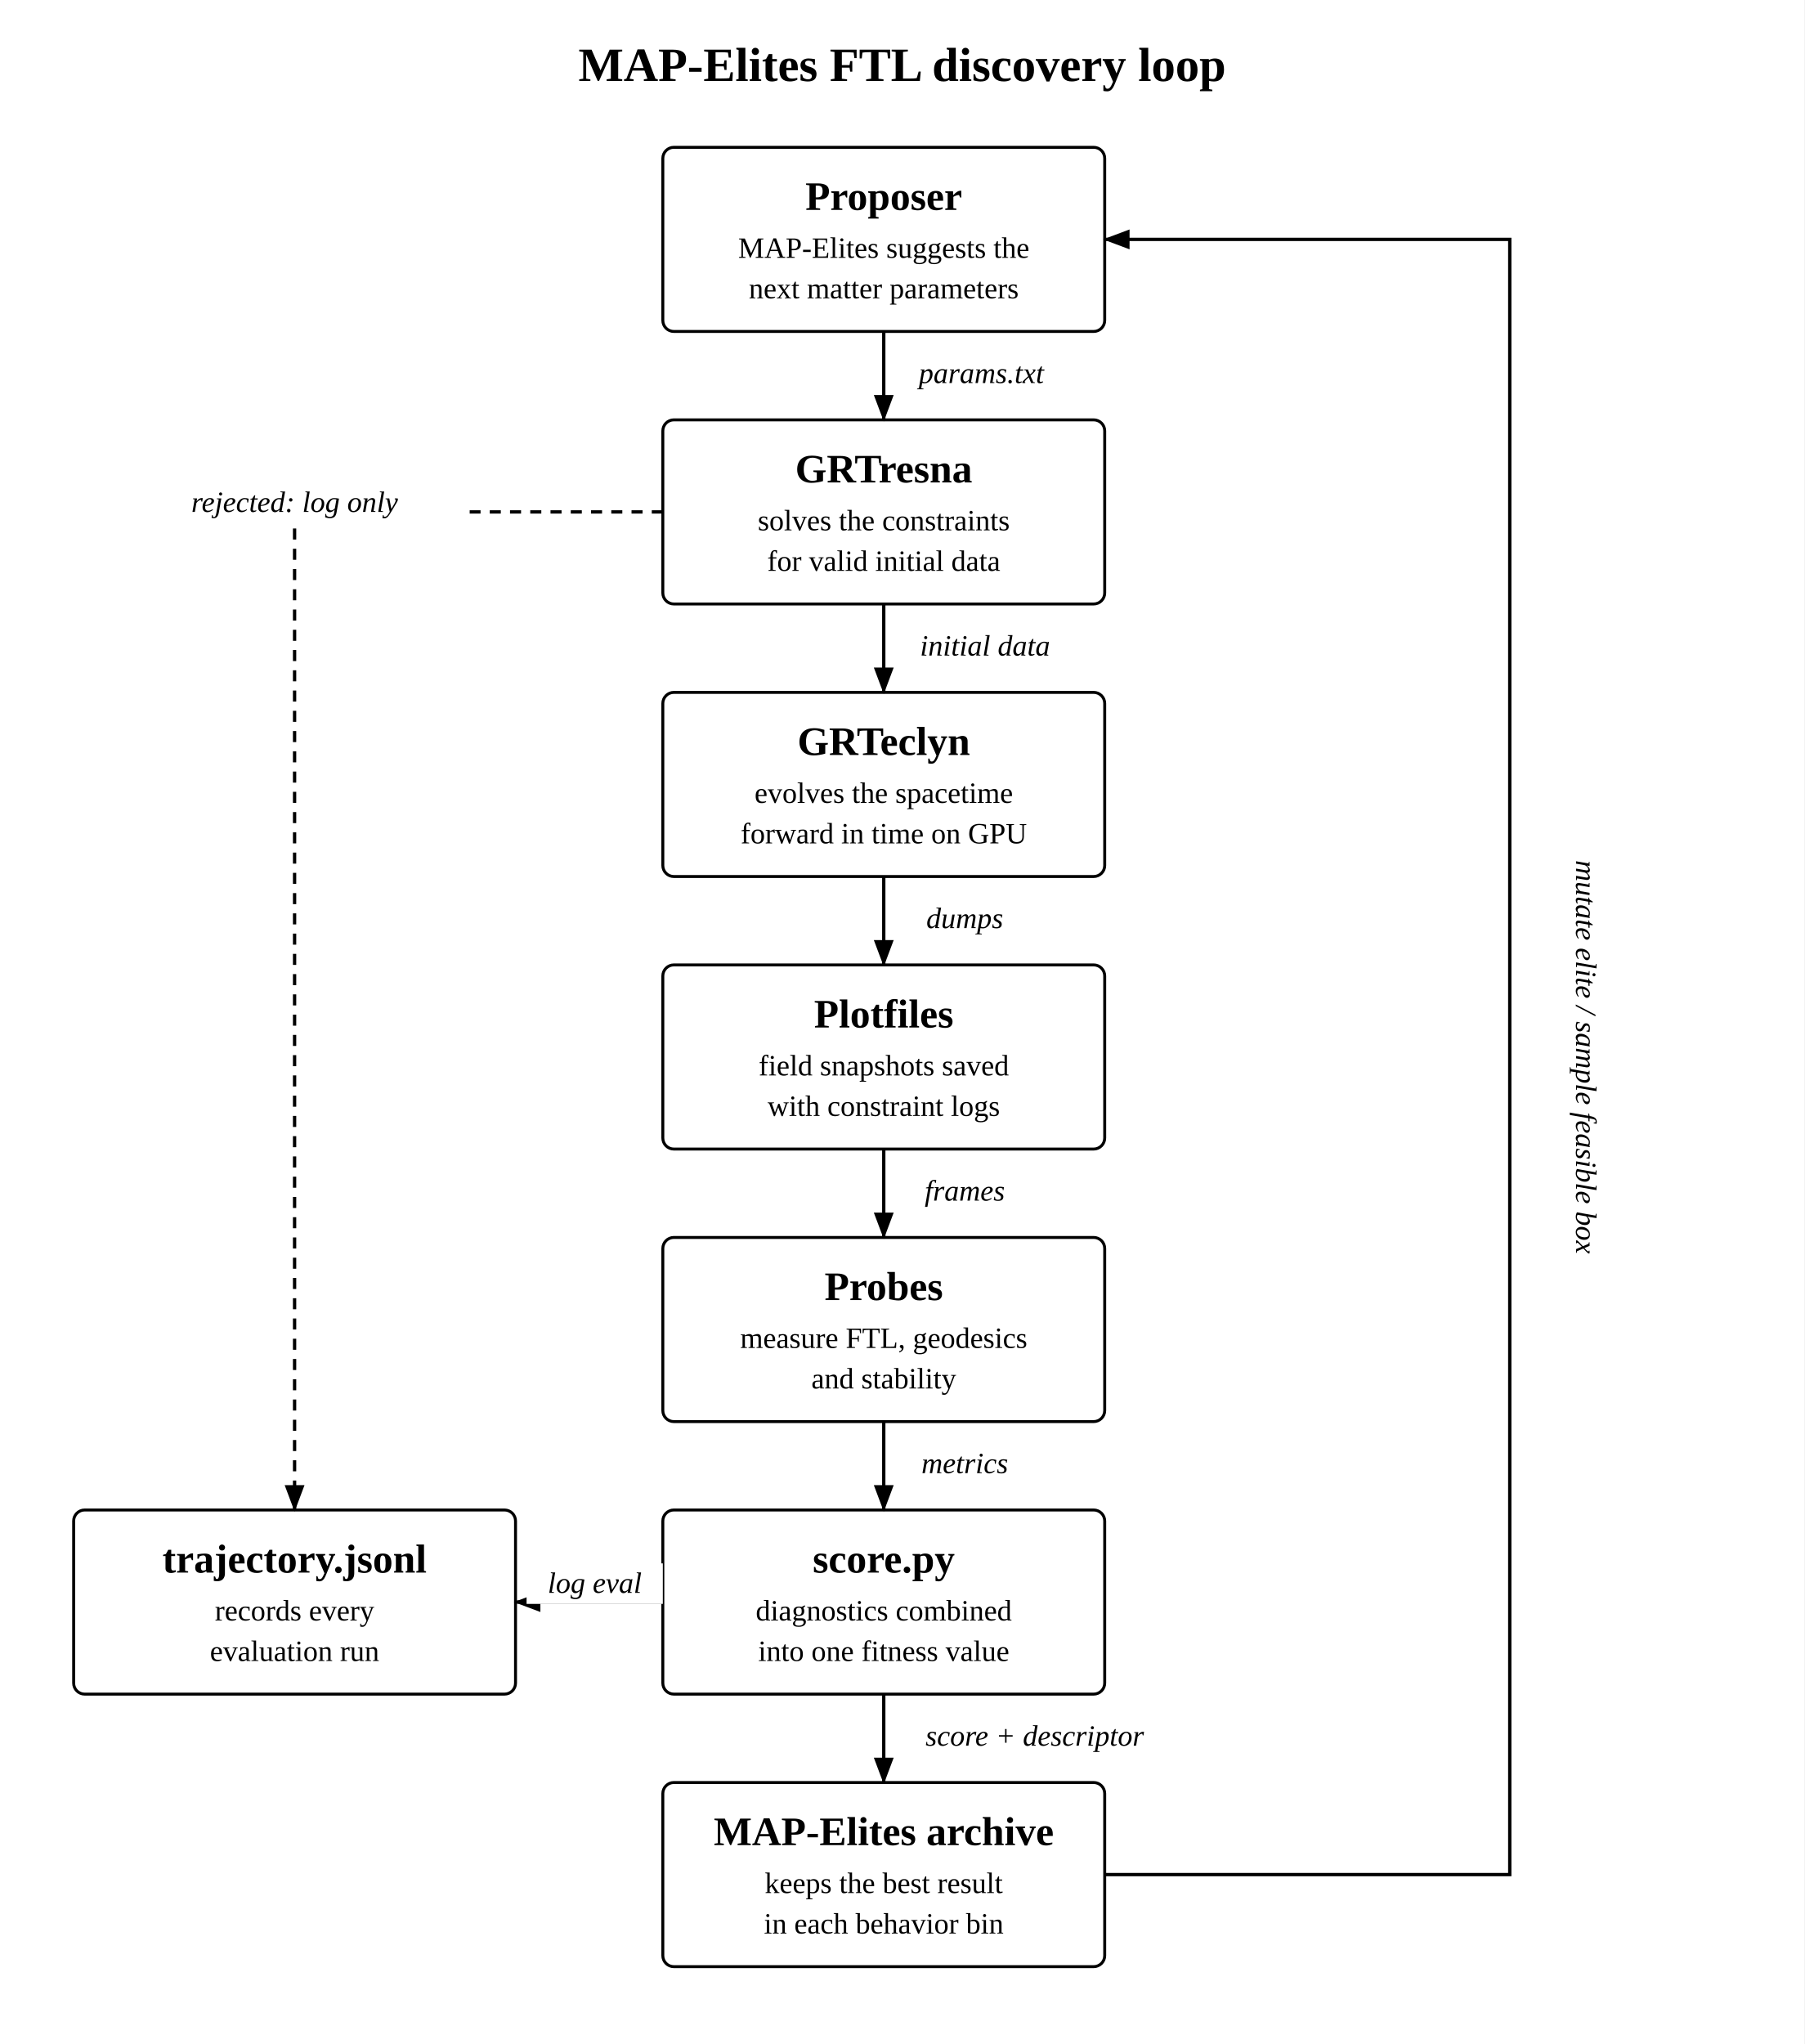
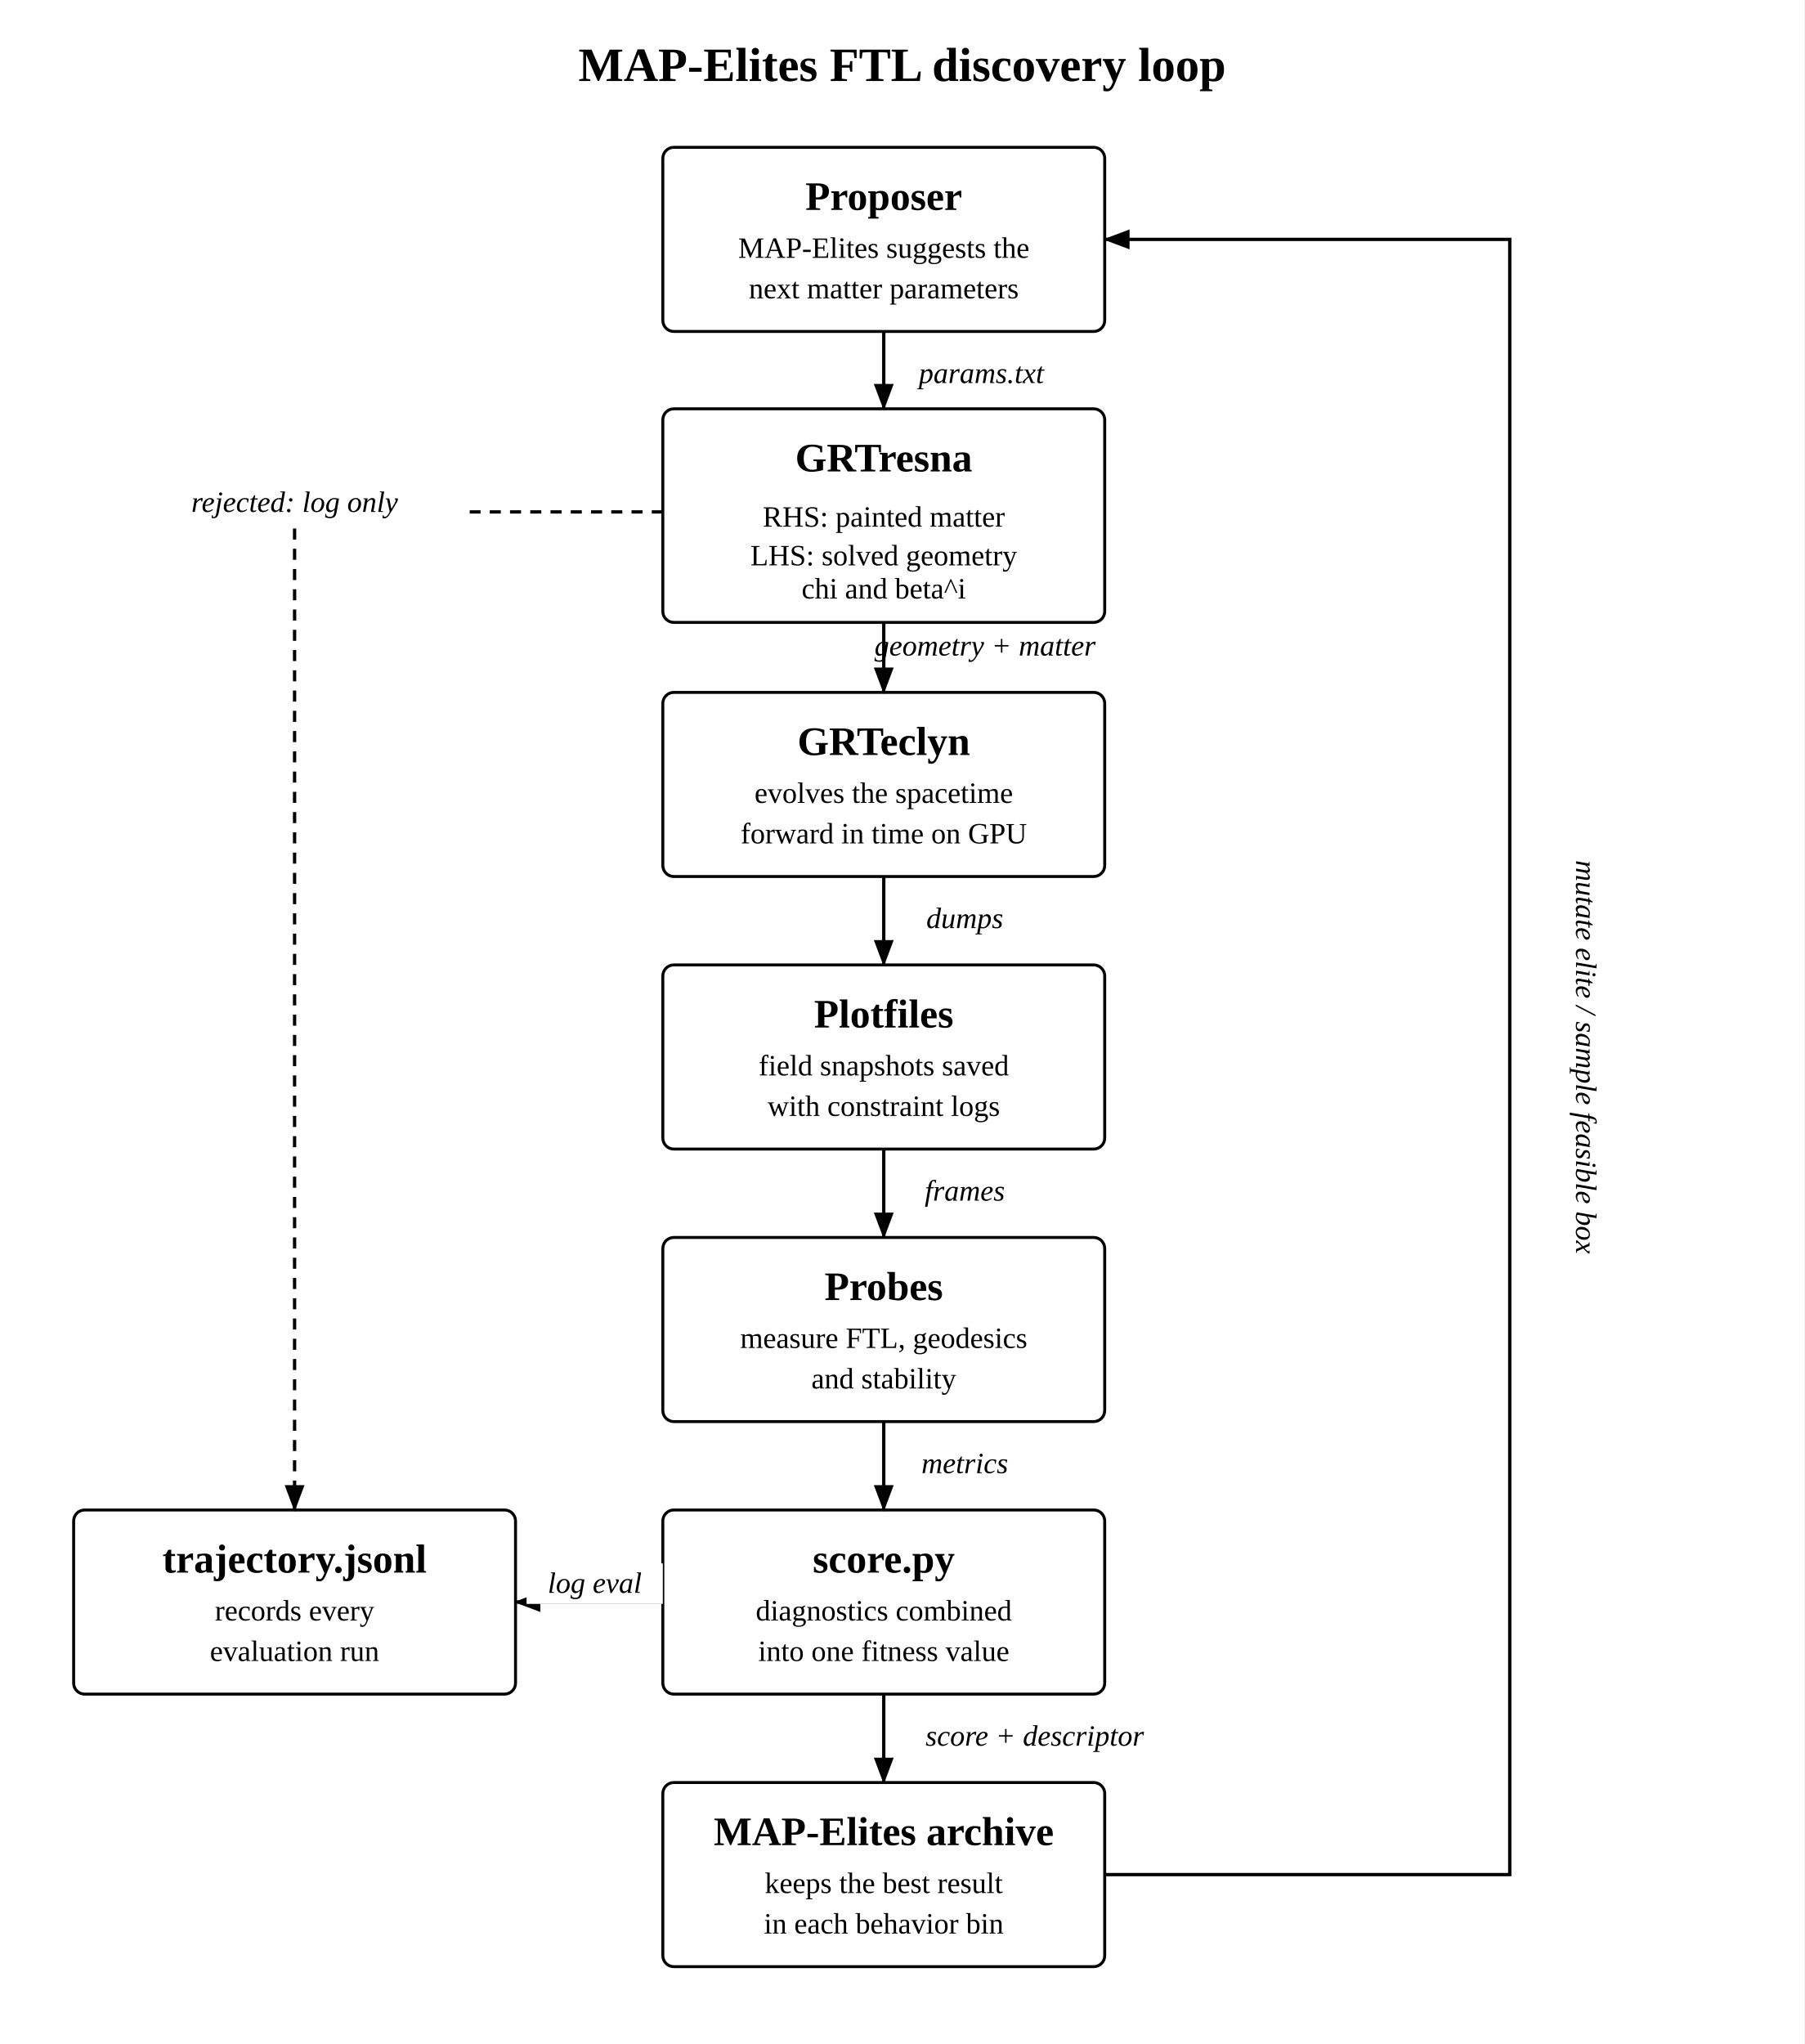
<svg xmlns="http://www.w3.org/2000/svg" width="980" height="1110" viewBox="0 0 980 1110" role="img" aria-labelledby="title desc">
  <defs>
    <marker id="arrow" markerWidth="9" markerHeight="9" refX="7.5" refY="3" orient="auto" markerUnits="strokeWidth">
      <path d="M0,0 L0,6 L8,3 z" fill="#000000" />
    </marker>
  </defs>
  <rect x="0" y="0" width="980" height="1110" fill="#ffffff" />
  <style>
    text { font-family: "Times New Roman", Times, Georgia, serif; fill: #000000; }
    .box { fill: #ffffff; stroke: #000000; stroke-width: 1.6; }
    .name { font-size: 22px; font-weight: 700; text-anchor: middle; }
    .desc { font-size: 16px; text-anchor: middle; }
    .edge { fill: none; stroke: #000000; stroke-width: 1.8; marker-end: url(#arrow); }
    .dash { stroke-dasharray: 6 5; }
    .lbl { font-size: 16px; font-style: italic; text-anchor: middle; }
    .lblbg { fill: #ffffff; }
    .title { font-size: 26px; font-weight: 700; text-anchor: middle; }
  </style>
  <text class="title" x="490" y="44">MAP-Elites FTL discovery loop</text>
  <rect class="box" x="360" y="80" width="240" height="100" rx="6" />
  <text class="name" x="480" y="114">Proposer</text>
  <text class="desc" x="480" y="140">MAP-Elites suggests the</text>
  <text class="desc" x="480" y="162">next matter parameters</text>
-   <rect class="box" x="360" y="228" width="240" height="100" rx="6" />
-   <text class="name" x="480" y="262">GRTresna</text>
-   <text class="desc" x="480" y="288">solves the constraints</text>
-   <text class="desc" x="480" y="310">for valid initial data</text>
+   <rect class="box" x="360" y="222" width="240" height="116" rx="6" />
+   <text class="name" x="480" y="256">GRTresna</text>
+   <text class="desc" x="480" y="286">RHS: painted matter</text>
+   <text class="desc" x="480" y="307">LHS: solved geometry</text>
+   <text class="desc" x="480" y="325">chi and beta^i</text>
  <rect class="box" x="360" y="376" width="240" height="100" rx="6" />
  <text class="name" x="480" y="410">GRTeclyn</text>
  <text class="desc" x="480" y="436">evolves the spacetime</text>
  <text class="desc" x="480" y="458">forward in time on GPU</text>
  <rect class="box" x="360" y="524" width="240" height="100" rx="6" />
  <text class="name" x="480" y="558">Plotfiles</text>
  <text class="desc" x="480" y="584">field snapshots saved</text>
  <text class="desc" x="480" y="606">with constraint logs</text>
  <rect class="box" x="360" y="672" width="240" height="100" rx="6" />
  <text class="name" x="480" y="706">Probes</text>
  <text class="desc" x="480" y="732">measure FTL, geodesics</text>
  <text class="desc" x="480" y="754">and stability</text>
  <rect class="box" x="360" y="820" width="240" height="100" rx="6" />
  <text class="name" x="480" y="854">score.py</text>
  <text class="desc" x="480" y="880">diagnostics combined</text>
  <text class="desc" x="480" y="902">into one fitness value</text>
  <rect class="box" x="360" y="968" width="240" height="100" rx="6" />
  <text class="name" x="480" y="1002">MAP-Elites archive</text>
  <text class="desc" x="480" y="1028">keeps the best result</text>
  <text class="desc" x="480" y="1050">in each behavior bin</text>
-   <path class="edge" d="M480 180 L480 228" />
+   <path class="edge" d="M480 180 L480 222" />
  <rect class="lblbg" x="487" y="192" width="92" height="22" />
  <text class="lbl" x="533" y="208">params.txt</text>
-   <path class="edge" d="M480 328 L480 376" />
-   <rect class="lblbg" x="487" y="340" width="96" height="22" />
-   <text class="lbl" x="535" y="356">initial data</text>
+   <path class="edge" d="M480 338 L480 376" />
+   <rect class="lblbg" x="487" y="340" width="132" height="22" />
+   <text class="lbl" x="535" y="356">geometry + matter</text>
  <path class="edge" d="M480 476 L480 524" />
  <rect class="lblbg" x="487" y="488" width="74" height="22" />
  <text class="lbl" x="524" y="504">dumps</text>
  <path class="edge" d="M480 624 L480 672" />
  <rect class="lblbg" x="487" y="636" width="74" height="22" />
  <text class="lbl" x="524" y="652">frames</text>
  <path class="edge" d="M480 772 L480 820" />
  <rect class="lblbg" x="487" y="784" width="74" height="22" />
  <text class="lbl" x="524" y="800">metrics</text>
  <path class="edge" d="M480 920 L480 968" />
  <rect class="lblbg" x="487" y="932" width="150" height="22" />
  <text class="lbl" x="562" y="948">score + descriptor</text>
  <rect class="box" x="40" y="820" width="240" height="100" rx="6" />
  <text class="name" x="160" y="854">trajectory.jsonl</text>
  <text class="desc" x="160" y="880">records every</text>
  <text class="desc" x="160" y="902">evaluation run</text>
  <path class="edge" d="M360 870 L280 870" />
  <rect class="lblbg" x="286" y="849" width="74" height="22" />
  <text class="lbl" x="323" y="865">log eval</text>
  <path class="edge dash" d="M360 278 L160 278 L160 820" />
  <rect class="lblbg" x="65" y="262" width="190" height="22" />
  <text class="lbl" x="160" y="278">rejected: log only</text>
  <path class="edge" d="M600 1018 L820 1018 L820 130 L600 130" />
  <text class="lbl" x="856" y="574" transform="rotate(90 856 574)">mutate elite / sample feasible box</text>
</svg>
